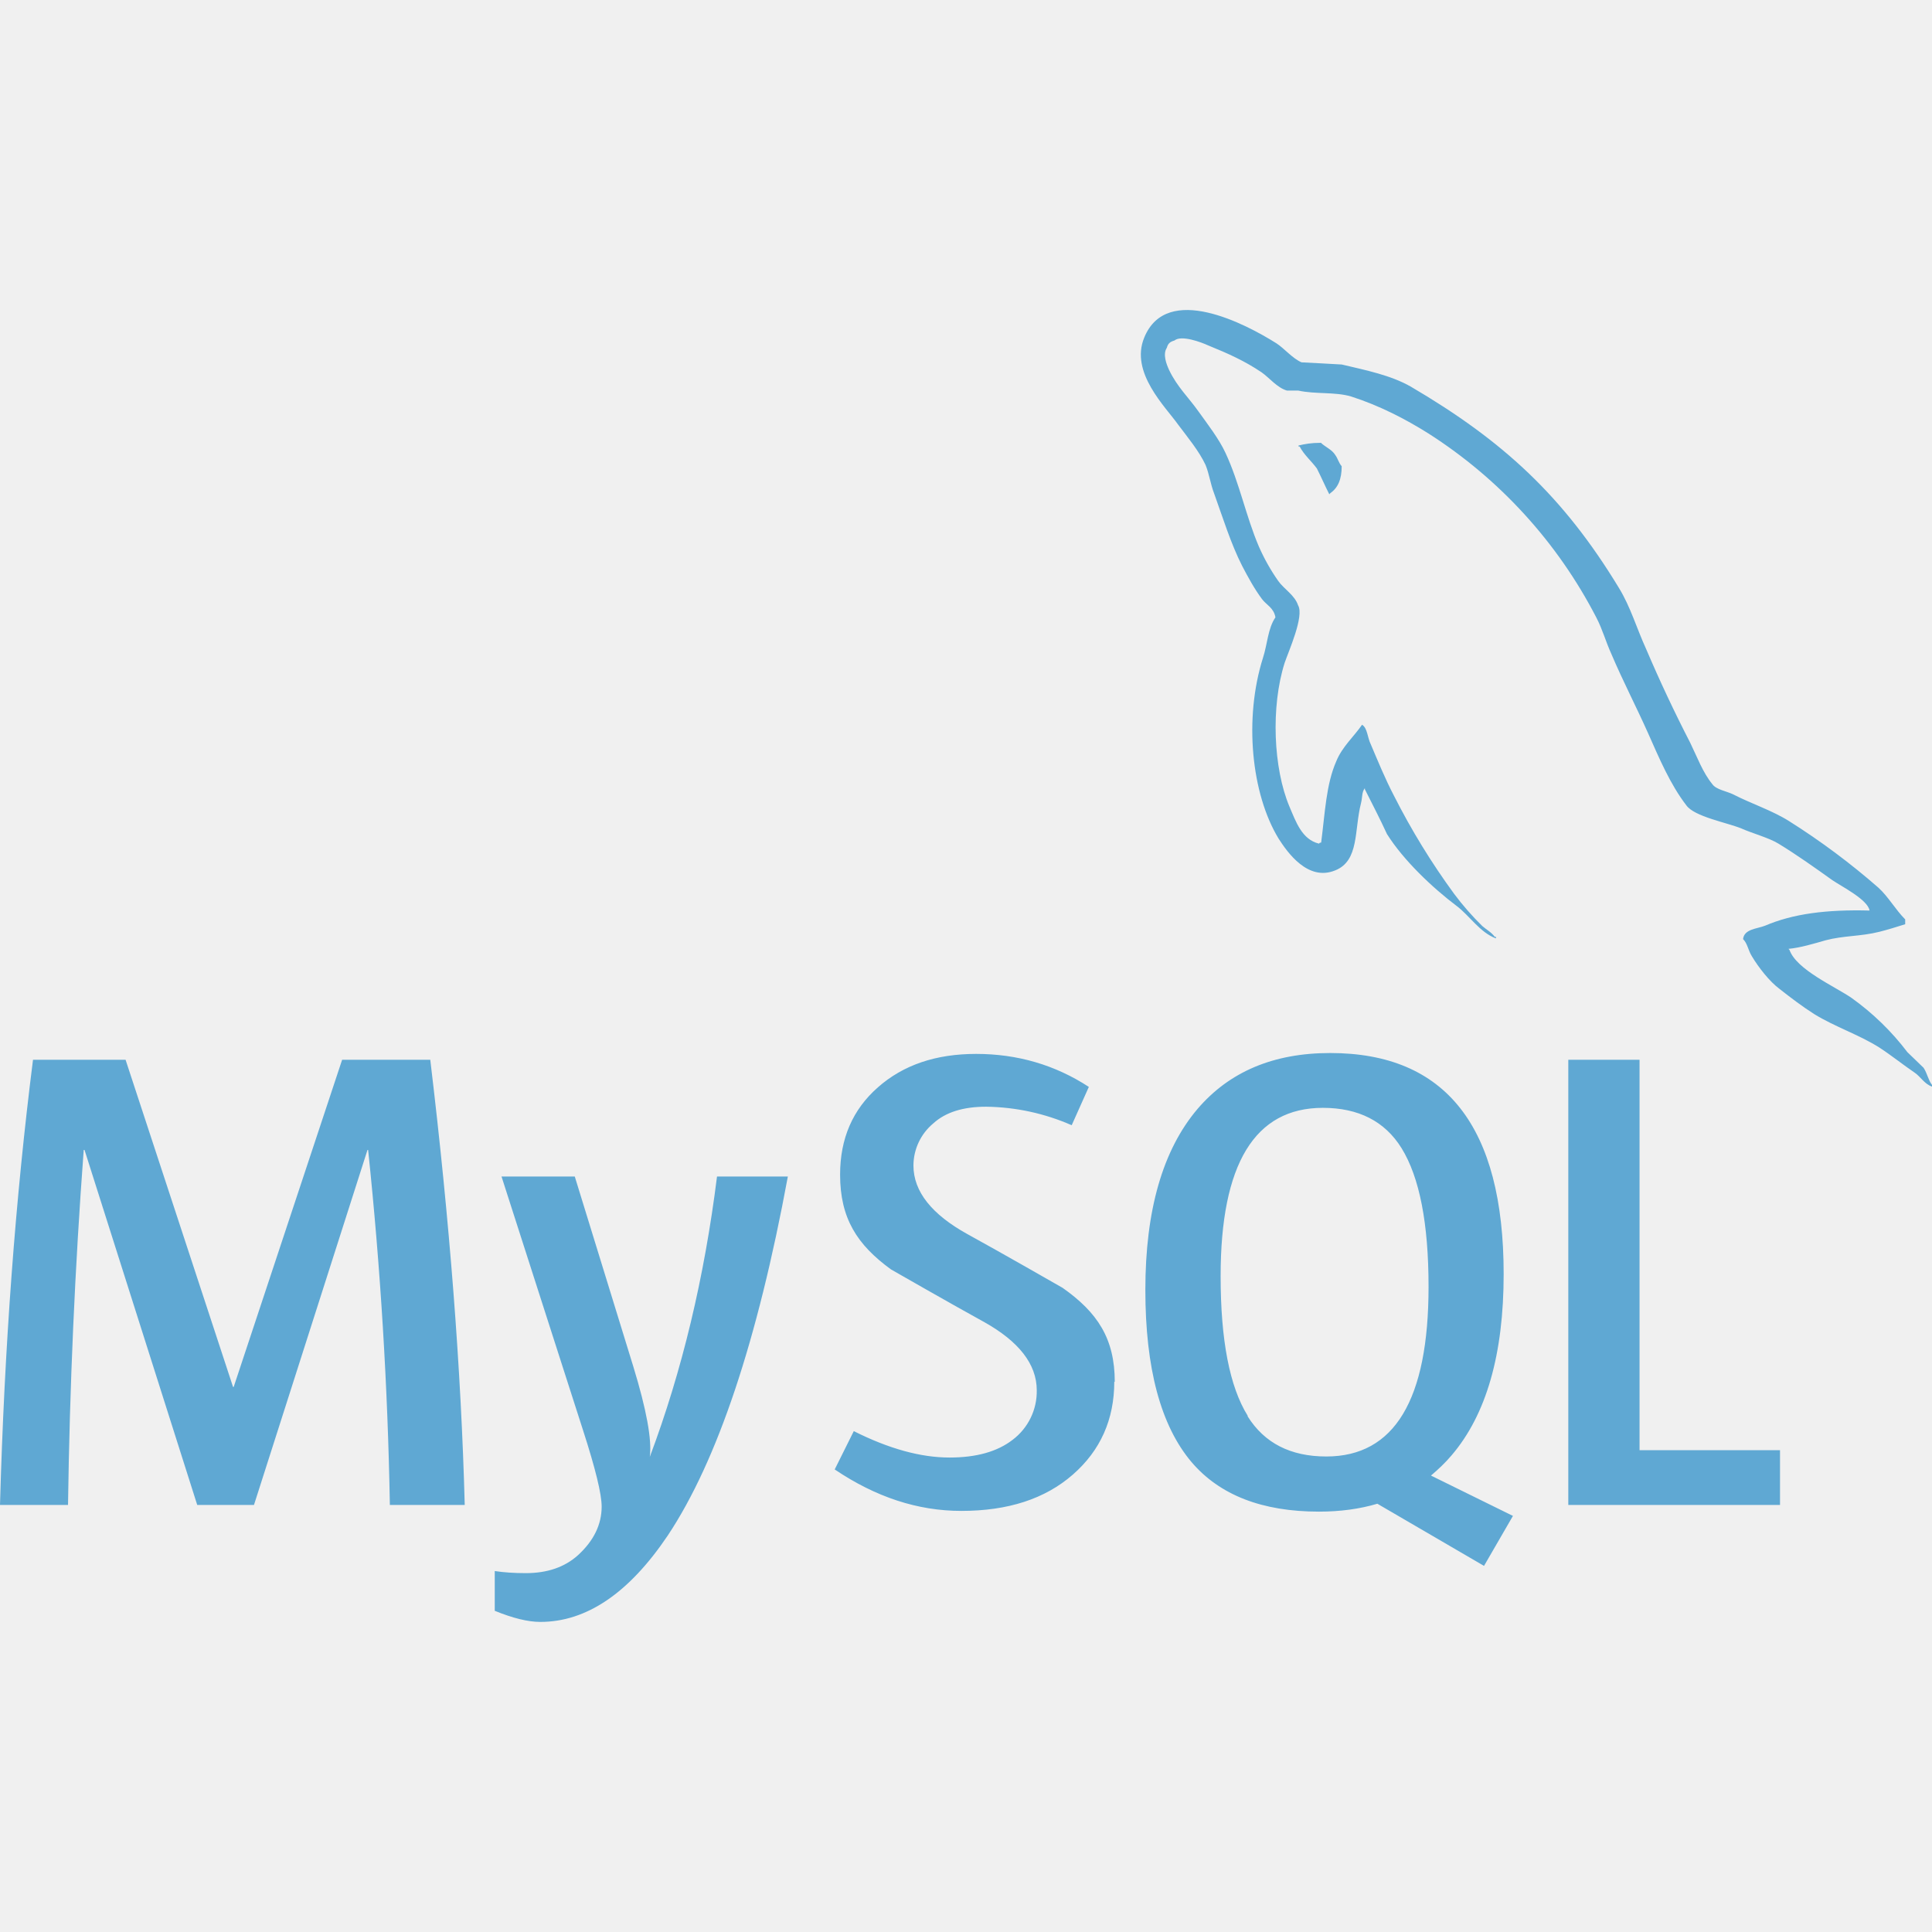
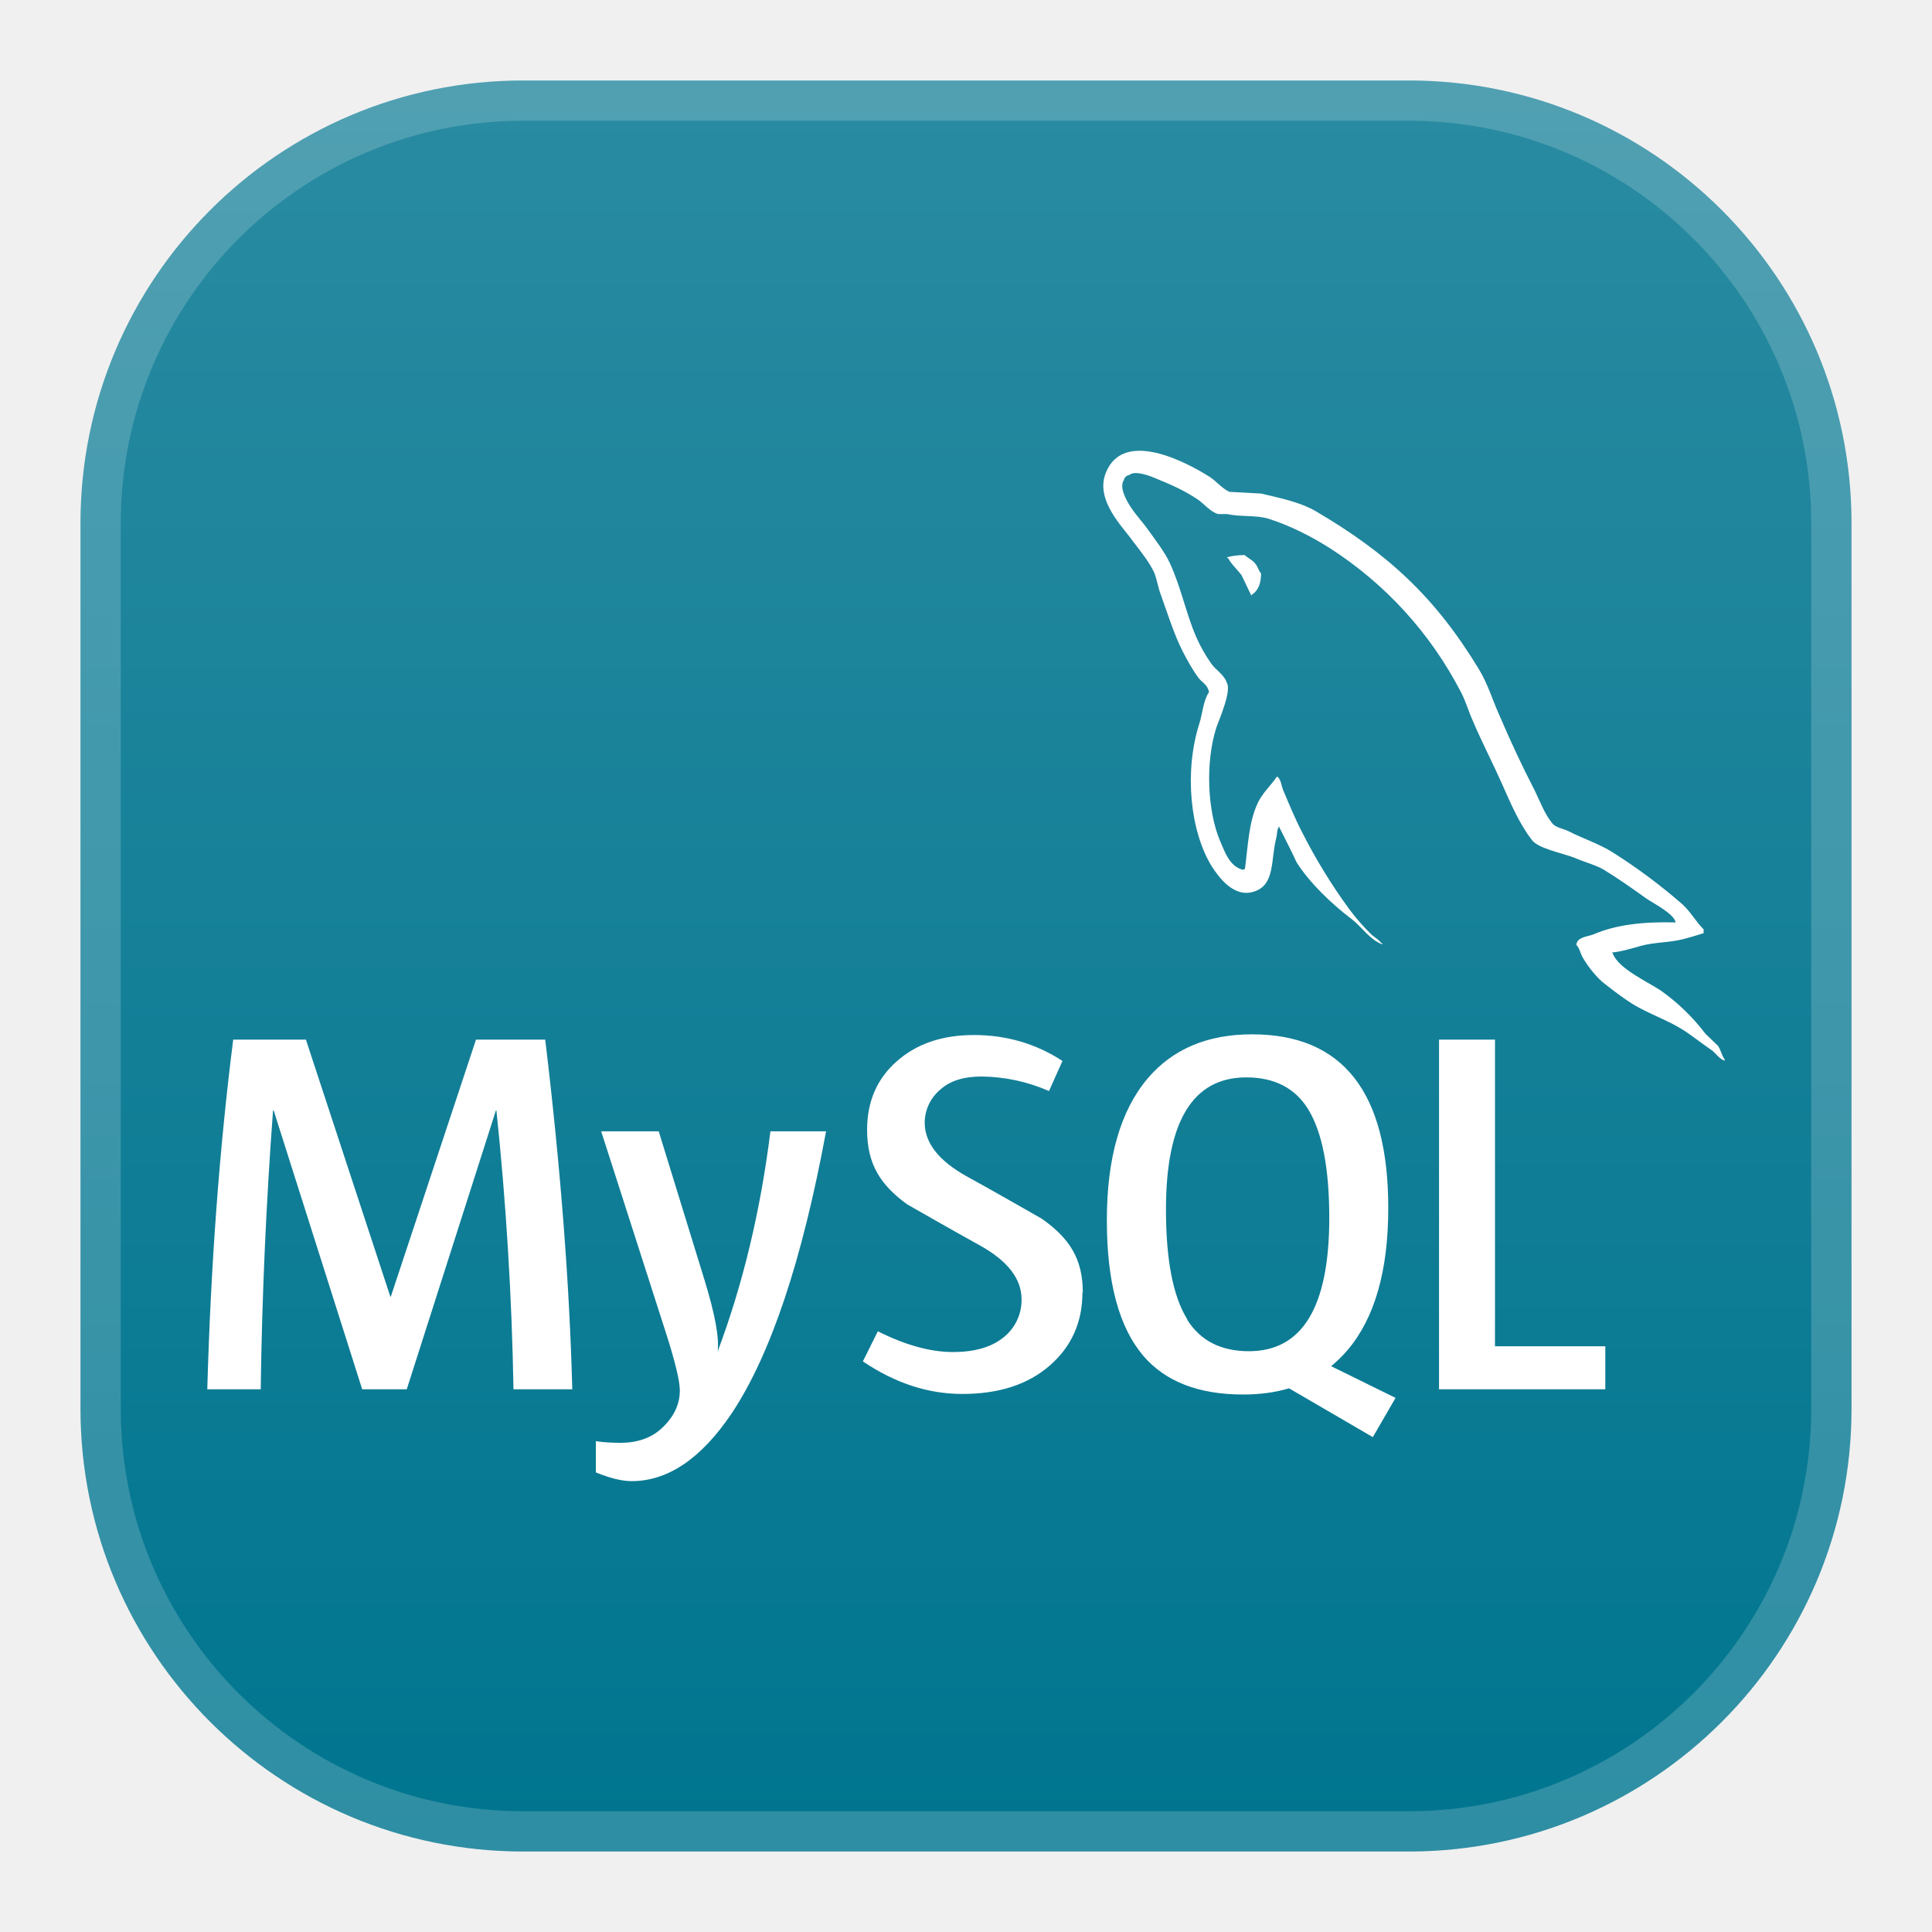
- <svg xmlns="http://www.w3.org/2000/svg" width="64" height="64" fill="#5FA8D3" role="img" viewBox="0 0 24 24">
-   <path d="M16.405 5.501c-.115 0-.193.014-.274.033v.013h.014c.054.104.146.18.214.273.054.107.1.214.154.32l.014-.015c.094-.066.14-.172.14-.333-.04-.047-.046-.094-.08-.14-.04-.067-.126-.1-.18-.153zM5.77 18.695h-.927a50.854 50.854 0 00-.27-4.41h-.008l-1.41 4.41H2.45l-1.4-4.41h-.01a72.892 72.892 0 00-.195 4.41H0c.055-1.966.192-3.81.41-5.53h1.15l1.335 4.064h.008l1.347-4.064h1.095c.242 2.015.384 3.86.428 5.53zm4.017-4.08c-.378 2.045-.876 3.533-1.492 4.46-.482.716-1.01 1.073-1.583 1.073-.153 0-.34-.046-.566-.138v-.494c.11.017.24.026.386.026.268 0 .483-.075.647-.222.197-.18.295-.382.295-.605 0-.155-.077-.47-.23-.944L6.23 14.615h.91l.727 2.36c.164.536.233.91.205 1.123.4-1.064.678-2.227.835-3.483zm12.325 4.08h-2.63v-5.53h.885v4.85h1.745zm-3.32.135l-1.016-.5c.09-.076.177-.158.255-.25.433-.506.648-1.258.648-2.253 0-1.83-.718-2.746-2.155-2.746-.704 0-1.254.232-1.65.697-.43.508-.646 1.256-.646 2.245 0 .972.19 1.686.574 2.14.35.41.877.615 1.583.615.264 0 .506-.033.725-.098l1.325.772.36-.622zM15.5 17.588c-.225-.36-.337-.94-.337-1.736 0-1.393.424-2.09 1.27-2.09.443 0 .77.167.977.5.224.362.336.936.336 1.723 0 1.404-.424 2.108-1.27 2.108-.445 0-.77-.167-.978-.5zm-1.658-.425c0 .47-.172.856-.516 1.156-.344.3-.803.45-1.384.45-.543 0-1.064-.172-1.573-.515l.237-.476c.438.22.833.328 1.19.328.332 0 .593-.073.783-.22a.754.754 0 00.3-.615c0-.33-.23-.61-.648-.845-.388-.213-1.163-.657-1.163-.657-.422-.307-.632-.636-.632-1.177 0-.45.157-.81.47-1.085.315-.278.72-.415 1.22-.415.512 0 .98.136 1.4.41l-.213.476a2.726 2.726 0 00-1.064-.23c-.283 0-.502.068-.654.206a.685.685 0 00-.248.524c0 .328.234.61.666.85.393.215 1.187.67 1.187.67.433.305.648.63.648 1.168zm9.382-5.852c-.535-.014-.95.04-1.297.188-.1.04-.26.04-.274.167.055.053.063.14.11.214.08.134.218.313.346.407.14.11.28.216.427.31.26.16.555.255.81.416.145.094.293.213.44.313.073.05.12.14.214.172v-.02c-.046-.06-.06-.147-.105-.214-.067-.067-.134-.127-.2-.193a3.223 3.223 0 00-.695-.675c-.214-.146-.682-.35-.77-.595l-.013-.014c.146-.013.32-.066.46-.106.227-.06.435-.047.67-.106.106-.027.213-.06.32-.094v-.06c-.12-.12-.21-.283-.334-.395a8.867 8.867 0 00-1.104-.823c-.21-.134-.476-.22-.697-.334-.08-.04-.214-.06-.26-.127-.12-.146-.19-.34-.275-.514a17.69 17.69 0 01-.547-1.163c-.12-.262-.193-.523-.34-.763-.69-1.137-1.437-1.826-2.586-2.5-.247-.14-.543-.2-.856-.274-.167-.008-.334-.02-.5-.027-.11-.047-.216-.174-.31-.235-.38-.24-1.364-.76-1.644-.072-.18.434.267.862.422 1.082.115.153.26.328.34.5.047.116.06.235.107.356.106.294.207.622.347.897.073.14.153.287.247.413.054.073.146.107.167.227-.094.136-.1.334-.154.5-.24.757-.146 1.693.194 2.25.107.166.362.534.703.393.3-.12.234-.5.32-.835.02-.08.007-.133.048-.187v.015c.094.188.188.367.274.555.206.328.566.668.867.895.16.12.287.328.487.402v-.02h-.015c-.043-.058-.1-.086-.154-.133a3.445 3.445 0 01-.35-.4 8.76 8.76 0 01-.747-1.218c-.11-.21-.202-.436-.29-.643-.04-.08-.04-.2-.107-.24-.1.146-.247.273-.32.453-.127.288-.14.642-.188 1.01-.027.007-.014 0-.027.014-.214-.052-.287-.274-.367-.46-.2-.475-.233-1.238-.06-1.785.047-.14.247-.582.167-.716-.042-.127-.174-.2-.247-.303a2.478 2.478 0 01-.24-.427c-.16-.374-.24-.788-.414-1.162-.08-.173-.22-.354-.334-.513-.127-.18-.267-.307-.368-.52-.033-.073-.08-.194-.027-.274.014-.054.042-.075.094-.09.088-.072.335.022.422.062.247.1.455.194.662.334.094.066.195.193.315.226h.14c.214.047.455.014.655.073.355.114.675.28.962.46a5.953 5.953 0 012.085 2.286c.08.154.115.295.188.455.14.33.313.663.455.982.14.315.275.636.476.897.1.14.502.213.682.286.133.06.34.115.46.188.23.14.454.3.67.454.11.076.443.243.463.378z" />
+ <svg xmlns="http://www.w3.org/2000/svg" width="64" height="64" viewBox="0 0 24 24">
+   <defs>
+     <linearGradient id="g" x1="0" y1="0" x2="0" y2="1">
+       <stop offset="0" stop-color="#298BA1" />
+       <stop offset="1" stop-color="#00758F" />
+     </linearGradient>
+   </defs>
+   <rect x="1" y="1" width="22" height="22" rx="5.5" fill="url(#g)" />
+   <rect x="1.25" y="1.25" width="21.5" height="21.5" rx="5.25" fill="none" stroke="#FFFFFF" stroke-opacity="0.18" stroke-width="0.5" />
+   <g fill="#FFFFFF" transform="translate(2.575 2.575) scale(0.7854)">
+     <path d="M16.405 5.501c-.115 0-.193.014-.274.033v.013h.014c.054.104.146.18.214.273.054.107.1.214.154.32l.014-.015c.094-.066.14-.172.14-.333-.04-.047-.046-.094-.08-.14-.04-.067-.126-.1-.18-.153zM5.77 18.695h-.927a50.854 50.854 0 00-.27-4.41h-.008l-1.41 4.41H2.45l-1.4-4.41h-.01a72.892 72.892 0 00-.195 4.41H0c.055-1.966.192-3.81.41-5.53h1.15l1.335 4.064h.008l1.347-4.064h1.095c.242 2.015.384 3.86.428 5.53zm4.017-4.08c-.378 2.045-.876 3.533-1.492 4.46-.482.716-1.01 1.073-1.583 1.073-.153 0-.34-.046-.566-.138v-.494c.11.017.24.026.386.026.268 0 .483-.075.647-.222.197-.18.295-.382.295-.605 0-.155-.077-.47-.23-.944L6.23 14.615h.91l.727 2.36c.164.536.233.91.205 1.123.4-1.064.678-2.227.835-3.483zm12.325 4.08h-2.63v-5.53h.885v4.85h1.745zm-3.32.135l-1.016-.5c.09-.076.177-.158.255-.25.433-.506.648-1.258.648-2.253 0-1.83-.718-2.746-2.155-2.746-.704 0-1.254.232-1.65.697-.43.508-.646 1.256-.646 2.245 0 .972.19 1.686.574 2.14.35.41.877.615 1.583.615.264 0 .506-.033.725-.098l1.325.772.36-.622zM15.5 17.588c-.225-.36-.337-.94-.337-1.736 0-1.393.424-2.09 1.27-2.09.443 0 .77.167.977.5.224.362.336.936.336 1.723 0 1.404-.424 2.108-1.27 2.108-.445 0-.77-.167-.978-.5zm-1.658-.425c0 .47-.172.856-.516 1.156-.344.3-.803.45-1.384.45-.543 0-1.064-.172-1.573-.515l.237-.476c.438.22.833.328 1.19.328.332 0 .593-.073.783-.22a.754.754 0 00.3-.615c0-.33-.23-.61-.648-.845-.388-.213-1.163-.657-1.163-.657-.422-.307-.632-.636-.632-1.177 0-.45.157-.81.47-1.085.315-.278.72-.415 1.22-.415.512 0 .98.136 1.4.41l-.213.476a2.726 2.726 0 00-1.064-.23c-.283 0-.502.068-.654.206a.685.685 0 00-.248.524c0 .328.234.61.666.85.393.215 1.187.67 1.187.67.433.305.648.63.648 1.168zm9.382-5.852c-.535-.014-.95.04-1.297.188-.1.04-.26.04-.274.167.055.053.063.14.11.214.08.134.218.313.346.407.14.11.28.216.427.31.26.16.555.255.81.416.145.094.293.213.44.313.073.05.12.14.214.172v-.02c-.046-.06-.06-.147-.105-.214-.067-.067-.134-.127-.2-.193a3.223 3.223 0 00-.695-.675c-.214-.146-.682-.35-.77-.595l-.013-.014c.146-.013.32-.066.46-.106.227-.06.435-.047.67-.106.106-.027.213-.06.32-.094v-.06c-.12-.12-.21-.283-.334-.395a8.867 8.867 0 00-1.104-.823c-.21-.134-.476-.22-.697-.334-.08-.04-.214-.06-.26-.127-.12-.146-.19-.34-.275-.514a17.69 17.69 0 01-.547-1.163c-.12-.262-.193-.523-.34-.763-.69-1.137-1.437-1.826-2.586-2.5-.247-.14-.543-.2-.856-.274-.167-.008-.334-.02-.5-.027-.11-.047-.216-.174-.31-.235-.38-.24-1.364-.76-1.644-.072-.18.434.267.862.422 1.082.115.153.26.328.34.5.047.116.06.235.107.356.106.294.207.622.347.897.073.14.153.287.247.413.054.073.146.107.167.227-.094.136-.1.334-.154.5-.24.757-.146 1.693.194 2.25.107.166.362.534.703.393.3-.12.234-.5.32-.835.02-.08.007-.133.048-.187v.015c.094.188.188.367.274.555.206.328.566.668.867.895.16.12.287.328.487.402v-.02h-.015c-.043-.058-.1-.086-.154-.133a3.445 3.445 0 01-.35-.4 8.76 8.76 0 01-.747-1.218c-.11-.21-.202-.436-.29-.643-.04-.08-.04-.2-.107-.24-.1.146-.247.273-.32.453-.127.288-.14.642-.188 1.01-.027.007-.014 0-.027.014-.214-.052-.287-.274-.367-.46-.2-.475-.233-1.238-.06-1.785.047-.14.247-.582.167-.716-.042-.127-.174-.2-.247-.303a2.478 2.478 0 01-.24-.427c-.16-.374-.24-.788-.414-1.162-.08-.173-.22-.354-.334-.513-.127-.18-.267-.307-.368-.52-.033-.073-.08-.194-.027-.274.014-.054.042-.075.094-.09.088-.072.335.022.422.062.247.1.455.194.662.334.094.066.195.193.315.226h.14c.214.047.455.014.655.073.355.114.675.28.962.46a5.953 5.953 0 012.085 2.286c.08.154.115.295.188.455.14.33.313.663.455.982.14.315.275.636.476.897.1.14.502.213.682.286.133.06.34.115.46.188.23.14.454.3.67.454.11.076.443.243.463.378z" />
+   </g>
</svg>
